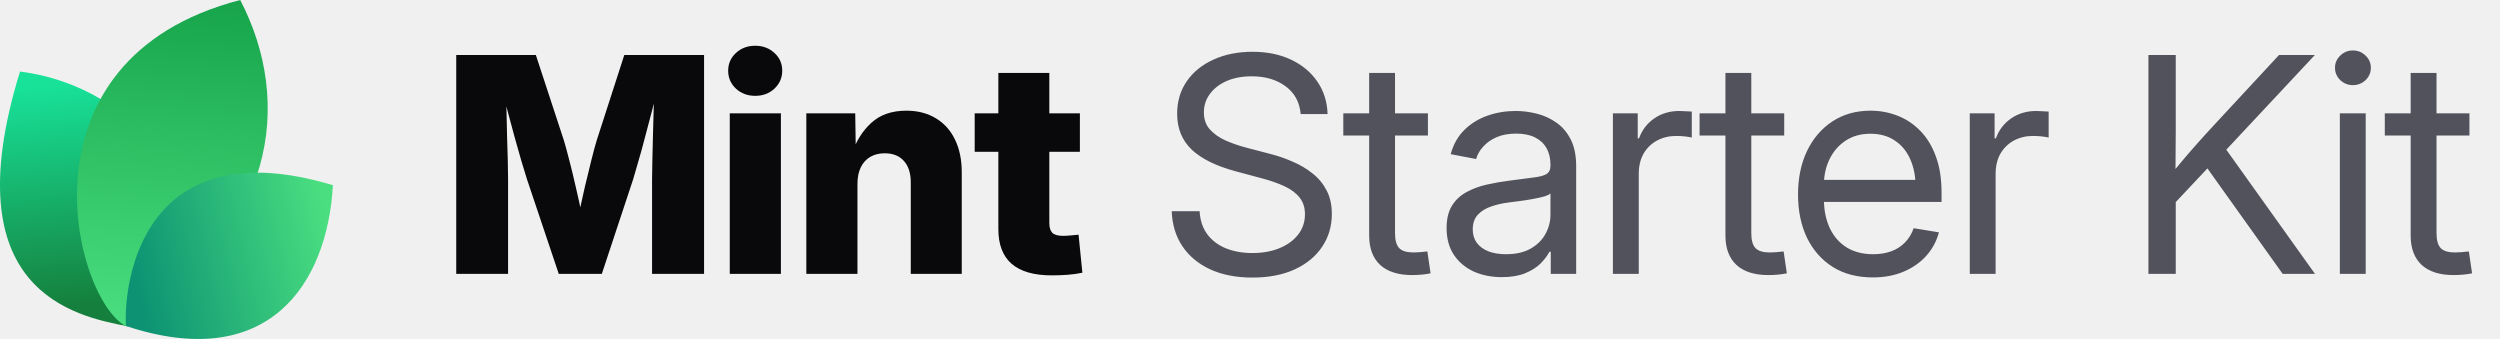
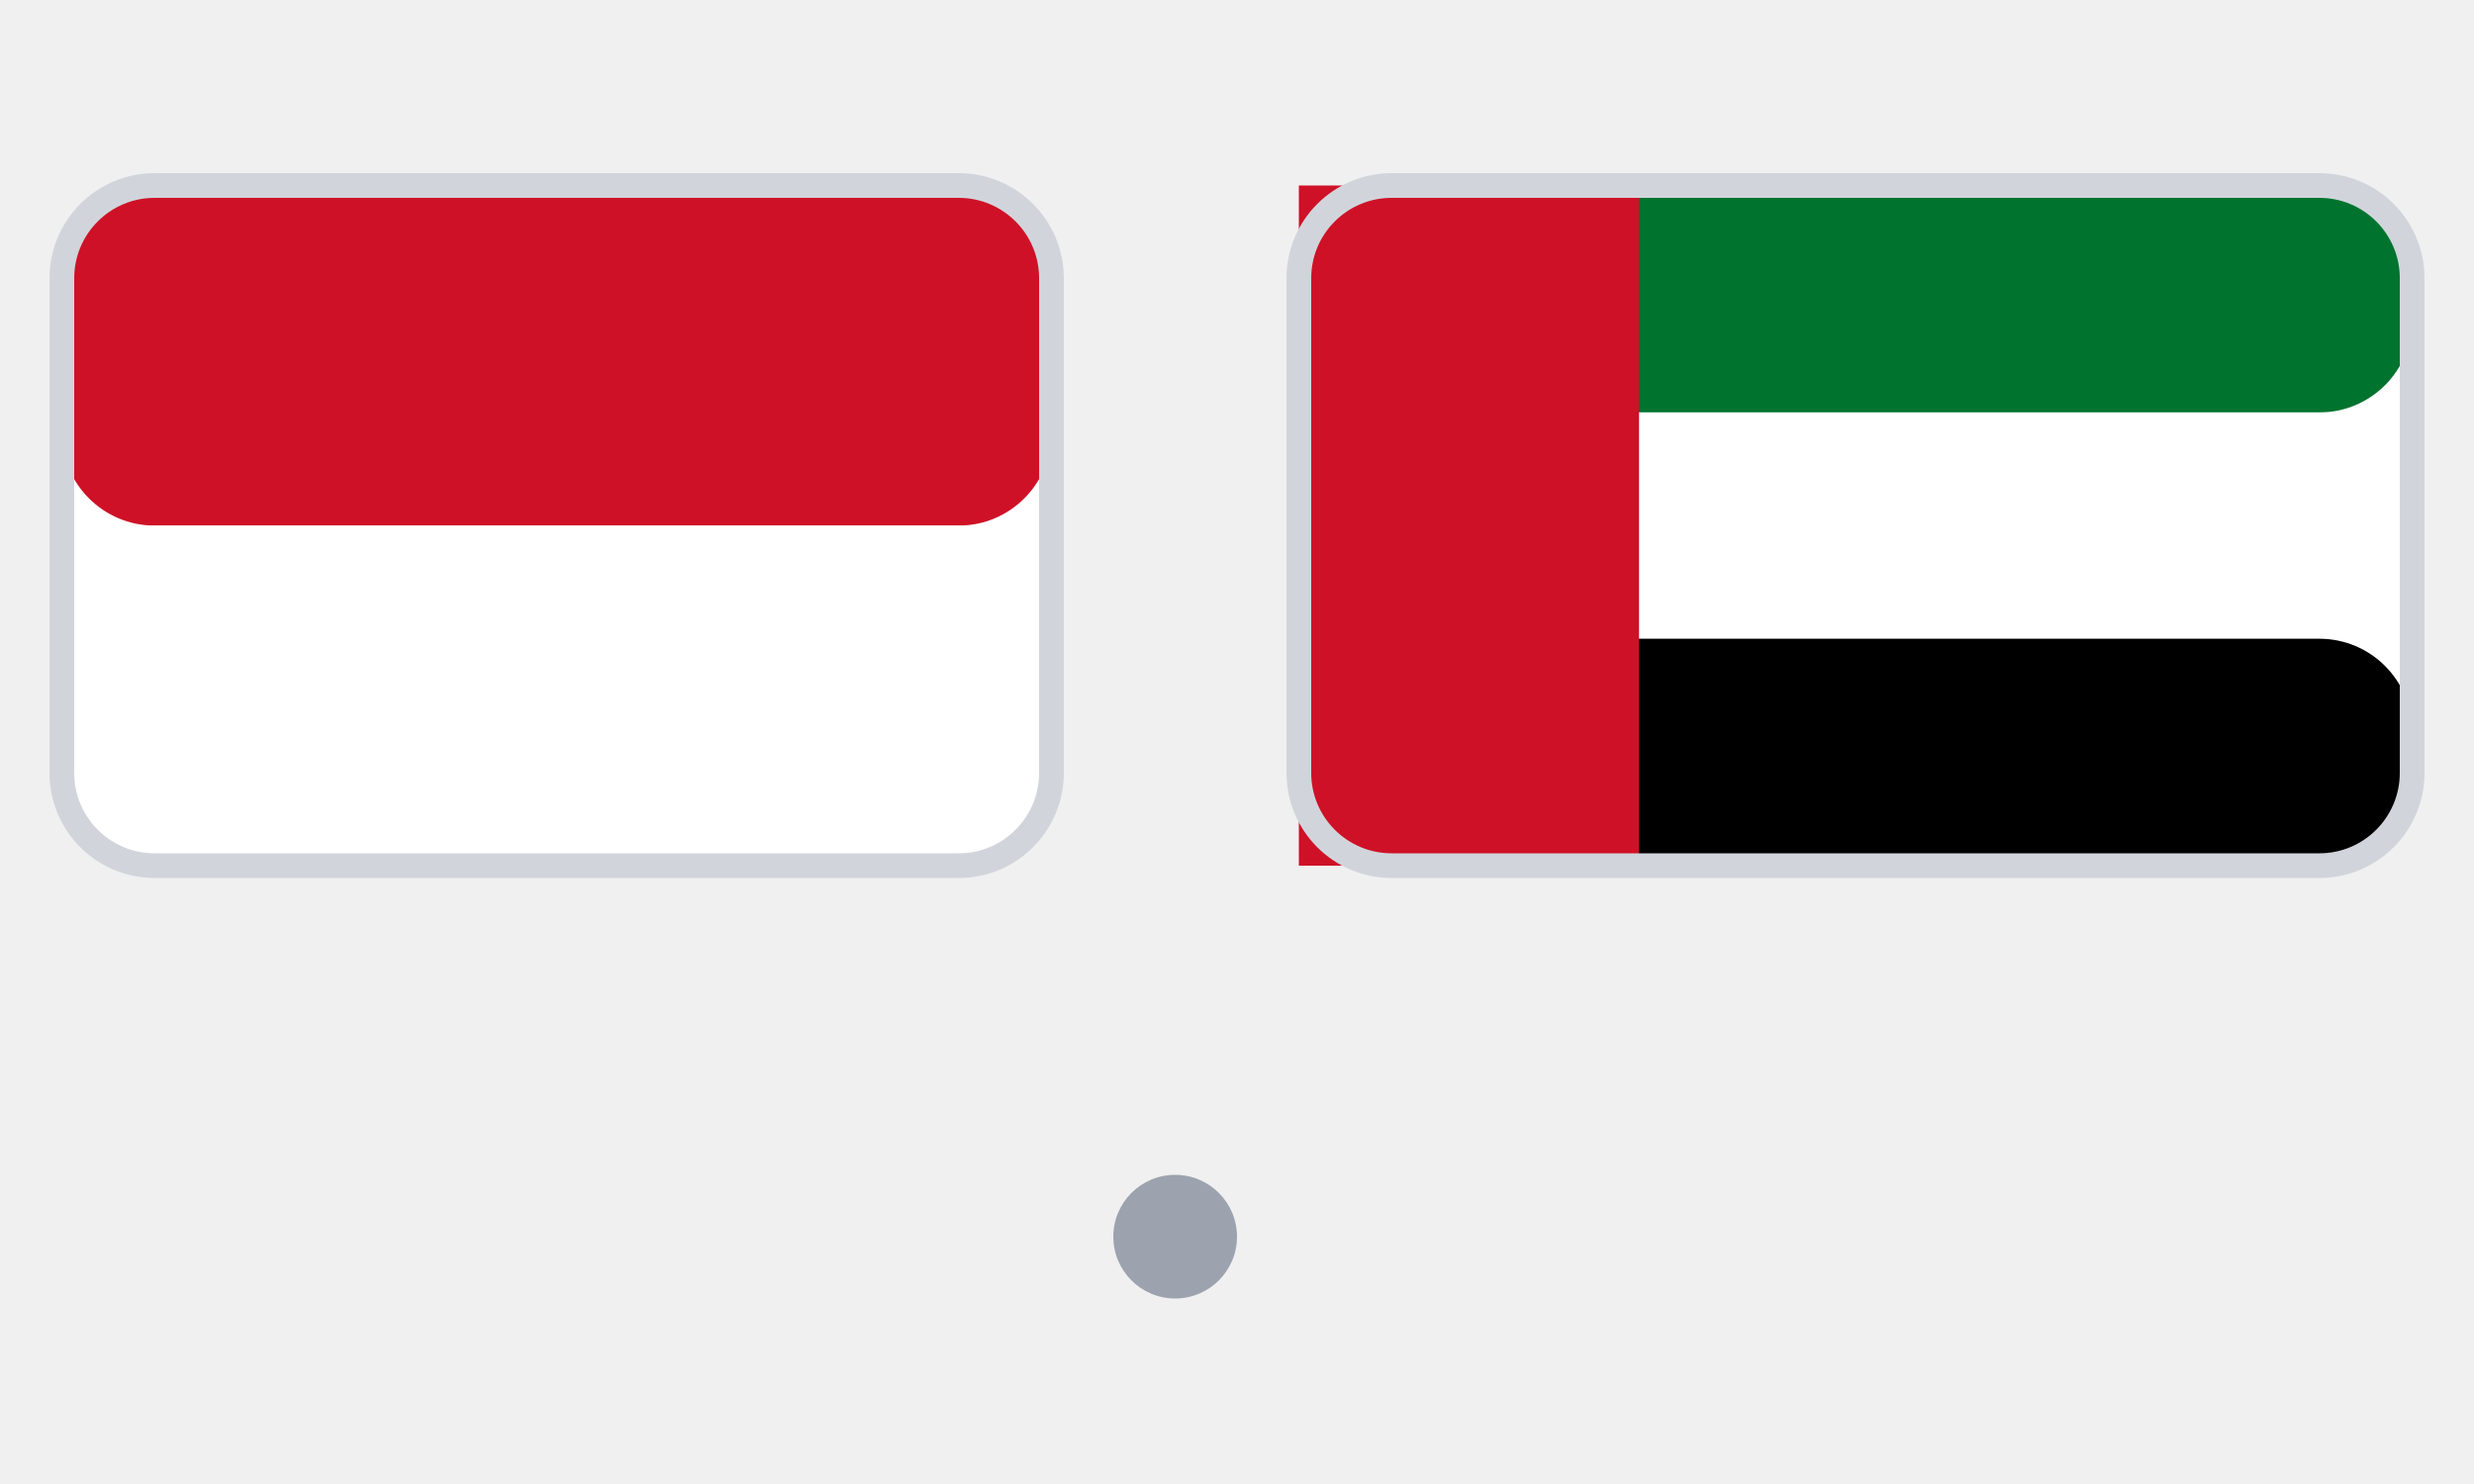
- <svg xmlns="http://www.w3.org/2000/svg" width="177" height="24" viewBox="0 0 177 24" fill="none">
-   <path d="M9.061 23.108C5.268 22.377 -3.391 20.627 1.417 5.064C9.634 6.099 16.973 14.064 9.061 23.108Z" fill="url(#paint0_linear_17557_2020)" />
-   <path d="M8.919 23.094C5.276 21.222 0.784 4.209 17.007 0C20.757 7.193 19.621 16.545 8.919 23.094Z" fill="url(#paint1_linear_17557_2020)" />
-   <path d="M8.914 23.079C8.735 19.882 10.159 9.085 23.57 13.111C23.181 20.123 18.984 26.418 8.914 23.079Z" fill="url(#paint2_linear_17557_2020)" />
-   <path d="M32.301 19.392V3.894H37.938L39.925 9.948C40.036 10.315 40.164 10.787 40.31 11.362C40.462 11.938 40.611 12.552 40.757 13.204C40.91 13.855 41.048 14.483 41.173 15.086C41.305 15.682 41.412 16.192 41.495 16.615H40.695C40.771 16.192 40.871 15.682 40.996 15.086C41.128 14.49 41.267 13.866 41.412 13.214C41.565 12.562 41.714 11.948 41.86 11.373C42.005 10.79 42.133 10.315 42.244 9.948L44.2 3.894H49.848V19.392H46.166V12.704C46.166 12.357 46.173 11.917 46.187 11.383C46.2 10.849 46.214 10.27 46.228 9.646C46.249 9.022 46.266 8.391 46.28 7.753C46.301 7.115 46.311 6.519 46.311 5.964H46.623C46.485 6.561 46.332 7.181 46.166 7.826C45.999 8.471 45.833 9.102 45.666 9.719C45.507 10.336 45.351 10.901 45.198 11.414C45.053 11.928 44.928 12.357 44.824 12.704L42.608 19.392H39.561L37.314 12.704C37.203 12.357 37.072 11.928 36.919 11.414C36.773 10.901 36.614 10.34 36.441 9.729C36.274 9.112 36.104 8.481 35.931 7.836C35.764 7.192 35.608 6.567 35.463 5.964H35.827C35.834 6.512 35.844 7.105 35.858 7.743C35.872 8.374 35.886 9.005 35.9 9.636C35.92 10.26 35.938 10.839 35.952 11.373C35.965 11.907 35.972 12.351 35.972 12.704V19.392H32.301ZM51.668 19.392V8.024H55.288V19.392H51.668ZM53.468 6.786C52.927 6.786 52.473 6.616 52.105 6.276C51.738 5.93 51.554 5.507 51.554 5.007C51.554 4.508 51.738 4.088 52.105 3.749C52.473 3.409 52.927 3.239 53.468 3.239C54.009 3.239 54.463 3.409 54.83 3.749C55.198 4.082 55.382 4.501 55.382 5.007C55.382 5.507 55.198 5.93 54.83 6.276C54.463 6.616 54.009 6.786 53.468 6.786ZM60.708 13.027V19.392H57.088V8.024H60.551L60.593 10.967H60.281C60.593 10.024 61.061 9.268 61.685 8.7C62.309 8.124 63.138 7.836 64.171 7.836C64.975 7.836 65.672 8.017 66.262 8.377C66.851 8.731 67.302 9.234 67.614 9.885C67.933 10.537 68.092 11.307 68.092 12.194V19.392H64.483V12.912C64.483 12.26 64.32 11.754 63.994 11.394C63.675 11.033 63.221 10.853 62.632 10.853C62.25 10.853 61.914 10.936 61.623 11.102C61.332 11.269 61.106 11.515 60.947 11.841C60.787 12.16 60.708 12.555 60.708 13.027ZM76.456 8.024V10.749H69.008V8.024H76.456ZM70.683 5.163H74.292V15.783C74.292 16.102 74.361 16.334 74.5 16.48C74.646 16.625 74.899 16.698 75.259 16.698C75.405 16.698 75.596 16.688 75.831 16.667C76.074 16.646 76.251 16.629 76.362 16.615L76.632 19.309C76.313 19.378 75.963 19.427 75.582 19.455C75.207 19.482 74.836 19.496 74.469 19.496C73.2 19.496 72.25 19.222 71.619 18.674C70.995 18.127 70.683 17.308 70.683 16.22V5.163Z" fill="#09090B" />
-   <path d="M88.667 19.652C87.523 19.652 86.528 19.458 85.682 19.07C84.843 18.681 84.188 18.137 83.716 17.437C83.245 16.736 82.992 15.908 82.957 14.951H84.933C84.968 15.596 85.148 16.14 85.474 16.584C85.8 17.021 86.24 17.354 86.795 17.582C87.35 17.804 87.974 17.915 88.667 17.915C89.388 17.915 90.026 17.801 90.581 17.572C91.143 17.343 91.583 17.024 91.902 16.615C92.228 16.199 92.391 15.717 92.391 15.169C92.391 14.698 92.266 14.306 92.017 13.994C91.767 13.675 91.413 13.408 90.956 13.193C90.498 12.978 89.954 12.787 89.323 12.621L87.502 12.132C86.123 11.765 85.082 11.255 84.382 10.603C83.689 9.944 83.342 9.095 83.342 8.055C83.342 7.174 83.571 6.404 84.028 5.746C84.486 5.087 85.117 4.577 85.921 4.217C86.726 3.849 87.645 3.666 88.678 3.666C89.718 3.666 90.63 3.853 91.413 4.227C92.204 4.602 92.824 5.122 93.275 5.787C93.726 6.446 93.965 7.209 93.993 8.076H92.089C92.013 7.23 91.656 6.574 91.018 6.11C90.387 5.638 89.586 5.403 88.615 5.403C87.95 5.403 87.36 5.513 86.847 5.735C86.341 5.957 85.946 6.262 85.661 6.651C85.377 7.032 85.235 7.469 85.235 7.961C85.235 8.447 85.377 8.849 85.661 9.168C85.946 9.48 86.317 9.74 86.774 9.948C87.232 10.149 87.724 10.319 88.251 10.457L89.884 10.884C90.439 11.023 90.977 11.206 91.496 11.435C92.023 11.657 92.495 11.934 92.911 12.267C93.334 12.593 93.67 12.995 93.92 13.474C94.17 13.945 94.294 14.504 94.294 15.149C94.294 16.015 94.066 16.788 93.608 17.468C93.157 18.148 92.512 18.681 91.673 19.07C90.834 19.458 89.832 19.652 88.667 19.652ZM101.097 8.024V9.594H95.106V8.024H101.097ZM96.937 5.163H98.767V16.521C98.767 17 98.865 17.347 99.059 17.562C99.26 17.77 99.6 17.874 100.078 17.874C100.21 17.874 100.366 17.867 100.546 17.853C100.733 17.832 100.903 17.815 101.056 17.801L101.285 19.351C101.097 19.392 100.886 19.423 100.65 19.444C100.414 19.465 100.189 19.475 99.974 19.475C98.996 19.475 98.244 19.236 97.717 18.758C97.197 18.272 96.937 17.579 96.937 16.677V5.163ZM106.33 19.621C105.595 19.621 104.932 19.489 104.343 19.226C103.754 18.955 103.285 18.564 102.939 18.05C102.592 17.53 102.419 16.896 102.419 16.147C102.419 15.495 102.547 14.965 102.804 14.556C103.06 14.146 103.403 13.828 103.833 13.599C104.263 13.363 104.742 13.186 105.269 13.068C105.796 12.95 106.333 12.857 106.881 12.787C107.574 12.69 108.132 12.617 108.555 12.569C108.978 12.52 109.287 12.441 109.481 12.33C109.675 12.212 109.772 12.014 109.772 11.737V11.654C109.772 11.203 109.679 10.815 109.492 10.489C109.311 10.163 109.041 9.91 108.68 9.729C108.32 9.549 107.872 9.459 107.338 9.459C106.805 9.459 106.34 9.546 105.945 9.719C105.556 9.892 105.241 10.118 104.998 10.395C104.755 10.665 104.593 10.953 104.509 11.258L102.71 10.915C102.897 10.222 103.22 9.65 103.677 9.199C104.135 8.748 104.679 8.412 105.31 8.19C105.941 7.968 106.607 7.857 107.307 7.857C107.8 7.857 108.295 7.92 108.795 8.044C109.301 8.169 109.765 8.381 110.188 8.679C110.611 8.97 110.951 9.369 111.208 9.875C111.464 10.374 111.593 11.005 111.593 11.768V19.392H109.793V17.822H109.7C109.568 18.085 109.363 18.359 109.086 18.643C108.809 18.921 108.444 19.153 107.994 19.34C107.543 19.527 106.988 19.621 106.33 19.621ZM106.621 17.998C107.321 17.998 107.904 17.867 108.368 17.603C108.84 17.333 109.19 16.986 109.419 16.563C109.654 16.133 109.772 15.682 109.772 15.211V13.692C109.703 13.769 109.554 13.841 109.325 13.911C109.096 13.973 108.829 14.032 108.524 14.088C108.226 14.143 107.921 14.192 107.609 14.233C107.304 14.275 107.033 14.309 106.798 14.337C106.354 14.393 105.938 14.49 105.549 14.628C105.168 14.76 104.86 14.954 104.624 15.211C104.388 15.467 104.27 15.811 104.27 16.241C104.27 16.615 104.367 16.934 104.561 17.198C104.762 17.461 105.04 17.662 105.393 17.801C105.747 17.933 106.156 17.998 106.621 17.998ZM114.193 19.392V8.024H115.951V9.792H116.045C116.253 9.209 116.61 8.741 117.116 8.388C117.622 8.034 118.219 7.857 118.905 7.857C119.058 7.857 119.217 7.864 119.384 7.878C119.55 7.885 119.682 7.892 119.779 7.899V9.74C119.716 9.719 119.578 9.695 119.363 9.667C119.155 9.639 118.922 9.625 118.666 9.625C118.174 9.625 117.726 9.733 117.324 9.948C116.922 10.163 116.603 10.471 116.367 10.874C116.138 11.276 116.024 11.758 116.024 12.319V19.392H114.193ZM126.322 8.024V9.594H120.33V8.024H126.322ZM122.161 5.163H123.992V16.521C123.992 17 124.089 17.347 124.283 17.562C124.484 17.77 124.824 17.874 125.302 17.874C125.434 17.874 125.59 17.867 125.77 17.853C125.958 17.832 126.127 17.815 126.28 17.801L126.509 19.351C126.322 19.392 126.11 19.423 125.874 19.444C125.639 19.465 125.413 19.475 125.198 19.475C124.221 19.475 123.468 19.236 122.941 18.758C122.421 18.272 122.161 17.579 122.161 16.677V5.163ZM132.604 19.642C131.502 19.642 130.555 19.396 129.765 18.903C128.974 18.404 128.364 17.714 127.934 16.834C127.511 15.946 127.3 14.927 127.3 13.775C127.3 12.611 127.511 11.584 127.934 10.697C128.364 9.802 128.964 9.102 129.734 8.596C130.51 8.089 131.408 7.836 132.428 7.836C133.1 7.836 133.738 7.954 134.341 8.19C134.952 8.426 135.489 8.783 135.954 9.261C136.425 9.74 136.793 10.343 137.056 11.071C137.327 11.792 137.462 12.645 137.462 13.63V14.296H128.433V12.735H136.463L135.631 13.297C135.631 12.541 135.506 11.876 135.257 11.3C135.007 10.725 134.643 10.277 134.165 9.958C133.686 9.632 133.107 9.469 132.428 9.469C131.748 9.469 131.162 9.632 130.67 9.958C130.177 10.284 129.796 10.725 129.526 11.279C129.262 11.827 129.13 12.441 129.13 13.12V14.046C129.13 14.864 129.273 15.572 129.557 16.168C129.841 16.757 130.243 17.211 130.763 17.53C131.283 17.842 131.901 17.998 132.615 17.998C133.093 17.998 133.523 17.929 133.905 17.79C134.293 17.645 134.619 17.433 134.882 17.156C135.153 16.879 135.354 16.546 135.486 16.157L137.275 16.449C137.108 17.08 136.81 17.634 136.38 18.113C135.95 18.591 135.413 18.966 134.768 19.236C134.123 19.507 133.402 19.642 132.604 19.642ZM139.459 19.392V8.024H141.217V9.792H141.311C141.519 9.209 141.876 8.741 142.382 8.388C142.888 8.034 143.485 7.857 144.171 7.857C144.324 7.857 144.483 7.864 144.649 7.878C144.816 7.885 144.948 7.892 145.045 7.899V9.74C144.982 9.719 144.844 9.695 144.629 9.667C144.421 9.639 144.188 9.625 143.932 9.625C143.439 9.625 142.992 9.733 142.59 9.948C142.188 10.163 141.869 10.471 141.633 10.874C141.404 11.276 141.29 11.758 141.29 12.319V19.392H139.459ZM153.429 14.961V12.715C153.783 12.257 154.136 11.82 154.49 11.404C154.844 10.981 155.204 10.565 155.572 10.156C155.939 9.74 156.314 9.327 156.695 8.918L161.355 3.894H163.893L157.277 10.967H157.184L153.429 14.961ZM152.108 19.392V3.894H154.043V9.241L154.022 12.559L154.043 13.505V19.392H152.108ZM161.615 19.392L155.967 11.477L157.173 9.969L163.903 19.392H161.615ZM165.661 19.392V8.024H167.492V19.392H165.661ZM166.587 6.027C166.24 6.027 165.942 5.909 165.692 5.673C165.443 5.43 165.318 5.139 165.318 4.799C165.318 4.459 165.443 4.172 165.692 3.936C165.942 3.693 166.24 3.572 166.587 3.572C166.934 3.572 167.232 3.693 167.482 3.936C167.731 4.172 167.856 4.459 167.856 4.799C167.856 5.139 167.731 5.43 167.482 5.673C167.232 5.909 166.934 6.027 166.587 6.027ZM174.836 8.024V9.594H168.844V8.024H174.836ZM170.675 5.163H172.506V16.521C172.506 17 172.603 17.347 172.797 17.562C172.998 17.77 173.338 17.874 173.816 17.874C173.948 17.874 174.104 17.867 174.284 17.853C174.472 17.832 174.641 17.815 174.794 17.801L175.023 19.351C174.836 19.392 174.624 19.423 174.388 19.444C174.153 19.465 173.927 19.475 173.712 19.475C172.735 19.475 171.982 19.236 171.455 18.758C170.935 18.272 170.675 17.579 170.675 16.677V5.163Z" fill="#52525C" />
-   <defs>
-     <linearGradient id="paint0_linear_17557_2020" x1="3.776" y1="5.916" x2="5.232" y2="21.559" gradientUnits="userSpaceOnUse">
-       <stop stop-color="#18E299" />
-       <stop offset="1" stop-color="#15803D" />
-     </linearGradient>
-     <linearGradient id="paint1_linear_17557_2020" x1="12.171" y1="-0.718" x2="10.19" y2="22.983" gradientUnits="userSpaceOnUse">
-       <stop stop-color="#16A34A" />
-       <stop offset="1" stop-color="#4ADE80" />
-     </linearGradient>
-     <linearGradient id="paint2_linear_17557_2020" x1="23.133" y1="15.353" x2="9.338" y2="18.52" gradientUnits="userSpaceOnUse">
-       <stop stop-color="#4ADE80" />
-       <stop offset="1" stop-color="#0D9373" />
-     </linearGradient>
-   </defs>
+ <svg xmlns="http://www.w3.org/2000/svg" viewBox="0 0 40 24" width="40" height="24">
+   <rect x="1" y="3" width="16" height="11" rx="1.5" fill="#FFFFFF" />
+   <rect x="1" y="3" width="16" height="5.5" rx="1.5" fill="#CE1126" />
+   <rect x="1" y="8.5" width="16" height="5.5" rx="1.5" fill="#FFFFFF" />
+   <rect x="1" y="3" width="16" height="11" rx="1.5" fill="none" stroke="#D1D5DB" stroke-width="0.4" />
+   <rect x="21" y="3" width="18" height="11" rx="1.5" fill="#FFFFFF" />
+   <rect x="21" y="3" width="18" height="3.67" rx="1.5" fill="#00732F" />
+   <rect x="21" y="6.67" width="18" height="3.66" fill="#FFFFFF" />
+   <rect x="21" y="10.33" width="18" height="3.67" rx="1.5" fill="#000000" />
+   <rect x="21" y="3" width="5.5" height="11" fill="#CE1126" />
+   <rect x="21" y="3" width="18" height="11" rx="1.5" fill="none" stroke="#D1D5DB" stroke-width="0.4" />
+   <circle cx="19" cy="20" r="1" fill="#9CA3AF" />
</svg>
